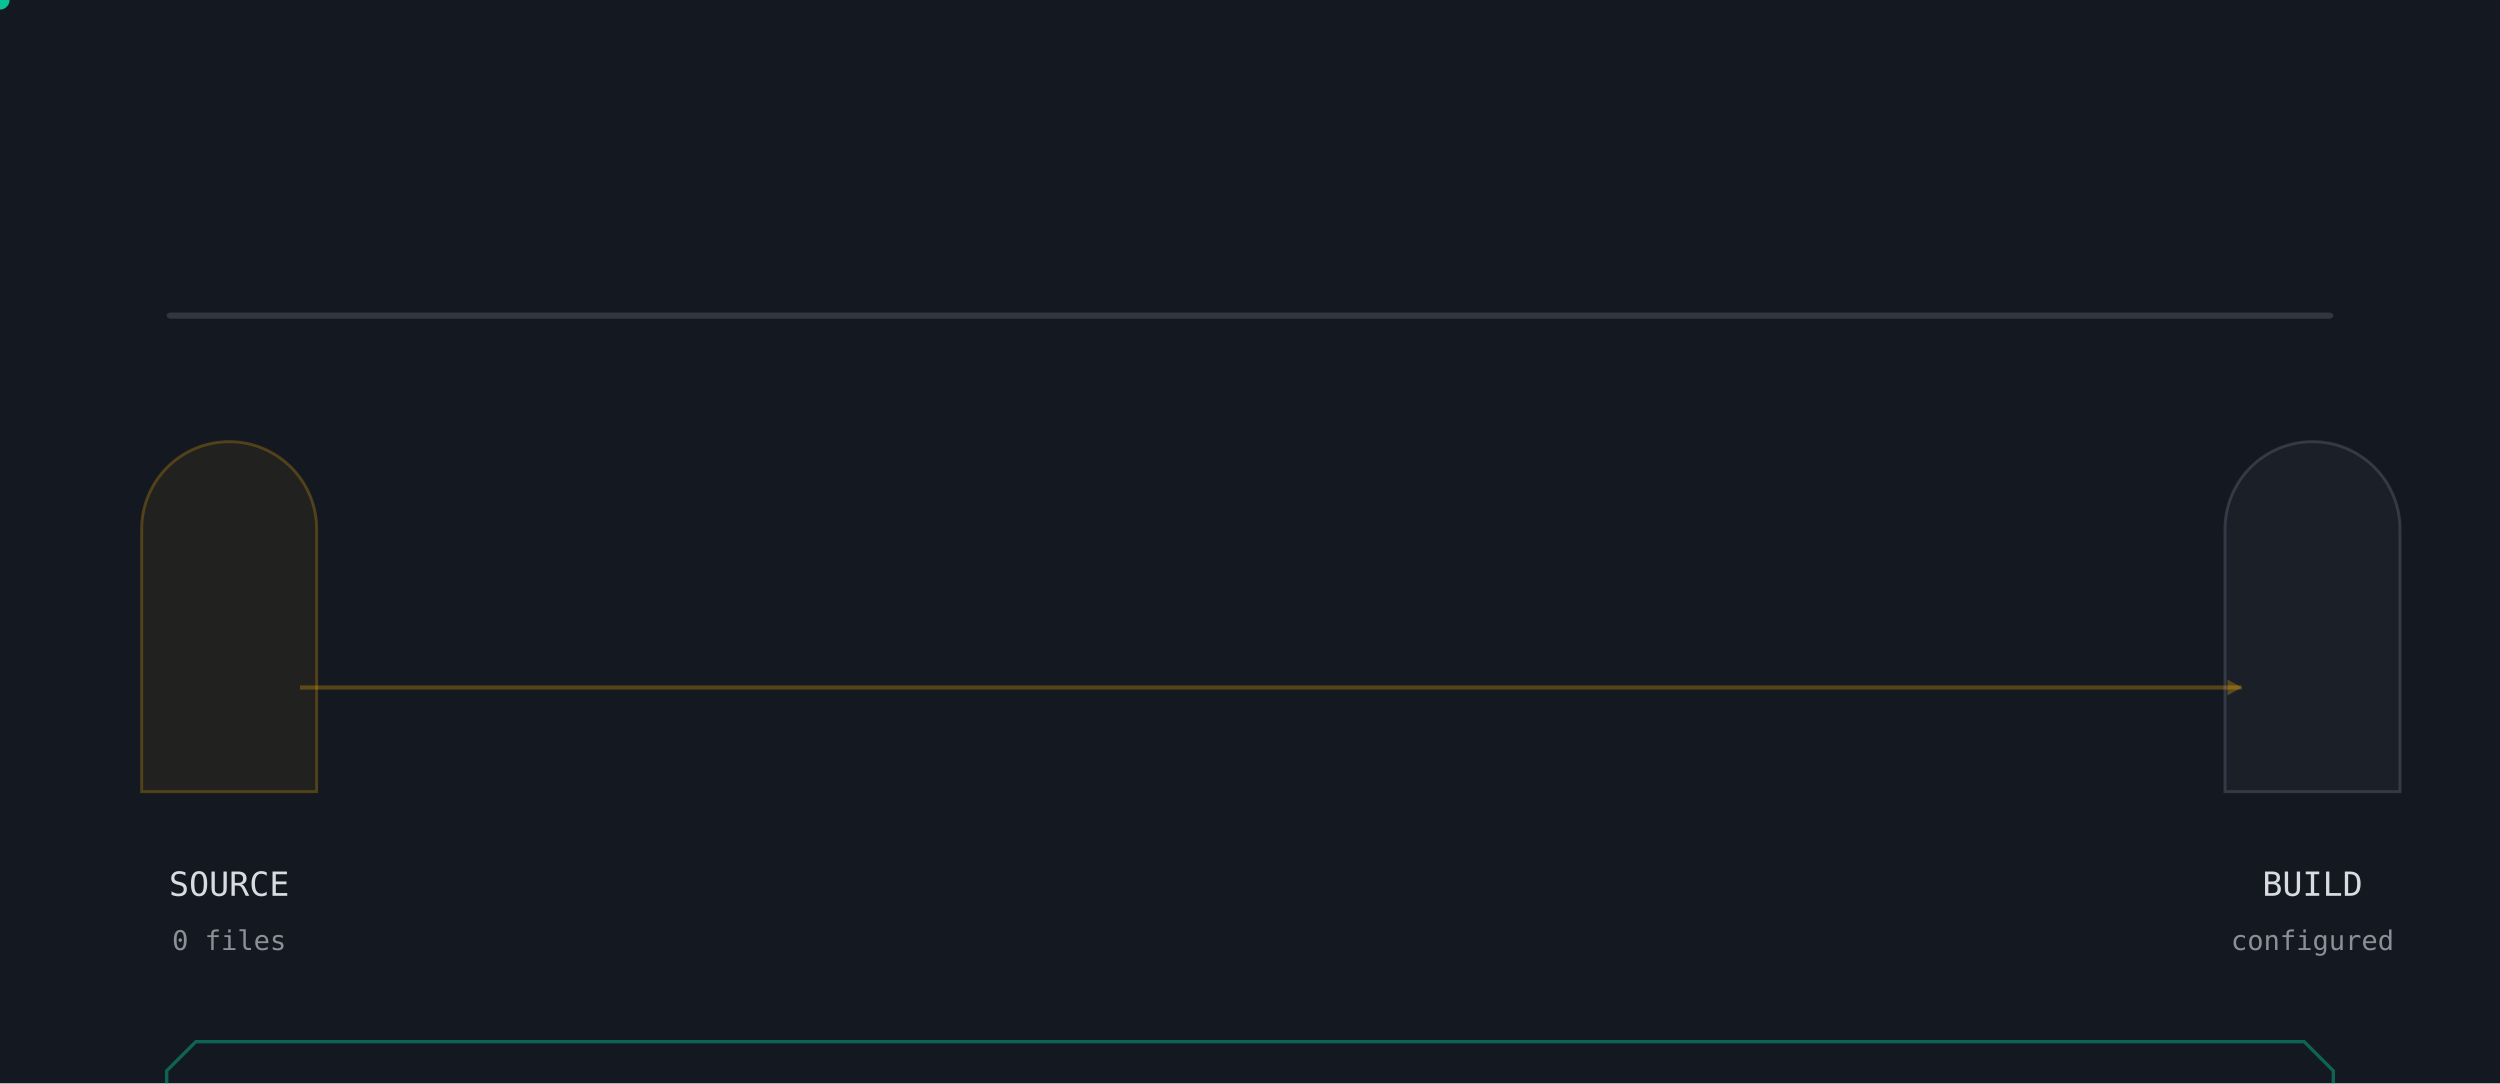
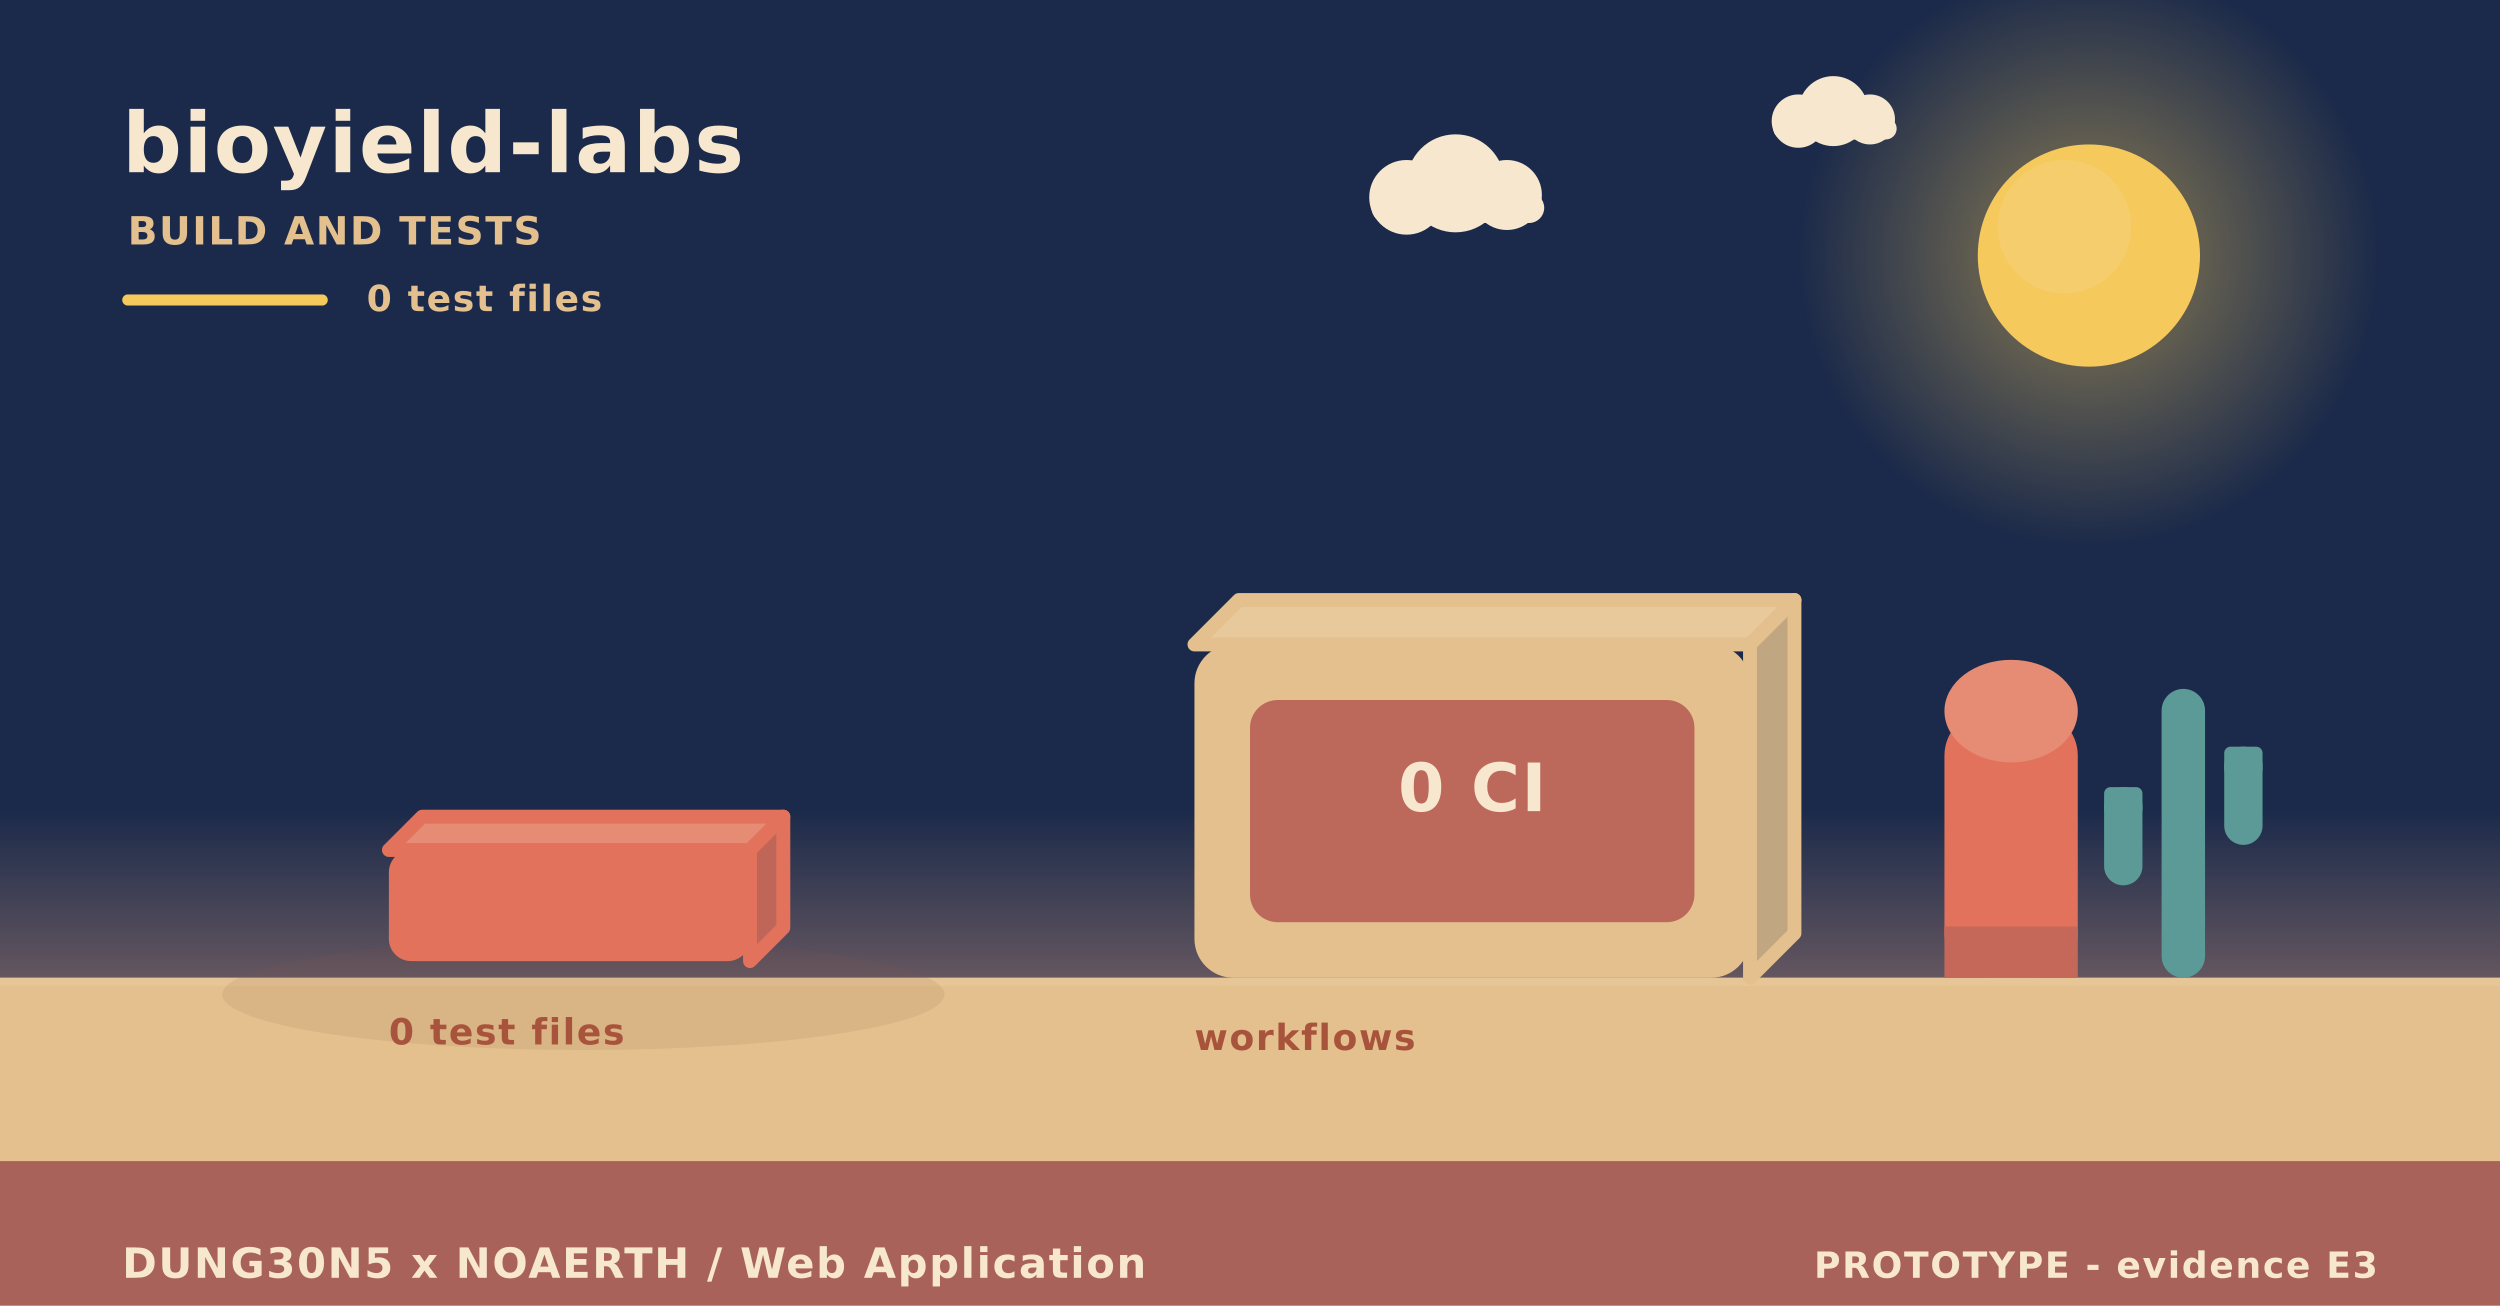
- <svg xmlns="http://www.w3.org/2000/svg" viewBox="0 0 1200 520" width="1200" height="520" role="img" aria-label="bioyield-labs build evidence">
-   <rect width="1200" height="520" fill="#141821" />
-   <defs>
-     <linearGradient id="gb" x1="0" y1="0" x2="1" y2="1">
-       <stop offset="0%" stop-color="#ffb703" />
-       <stop offset="100%" stop-color="#8d99ae" />
-     </linearGradient>
-   </defs>
-   <rect x="80.00" y="150.00" width="1040.00" height="3.00" rx="2.00" fill="rgba(238,241,246,0.140)" opacity="1.00" />
-   <path d="M68.00,380.00 L68.00,254.00 A42.00,42.00 0 0 1 152.00,254.00 L152.00,380.00 Z" fill="rgba(255,183,3,0.100)" opacity="0.55" stroke="rgba(255,183,3,0.450)" stroke-width="1.4" />
-   <polygon points="-192.26,189.00 -136.83,221.00 -136.83,157.00 -192.26,125.00" fill="#037c5d" opacity="0.95" />
-   <polygon points="-247.68,221.00 -192.26,253.00 -192.26,189.00 -247.68,157.00" fill="#6e7788" opacity="0.95" />
-   <polygon points="-192.26,125.00 -136.83,157.00 -192.26,189.00 -247.68,157.00" fill="#ffb703" opacity="0.95" />
-   <text x="110" y="430" font-family="ui-monospace,Menlo,monospace" font-size="16" fill="rgba(238,241,246,0.900)" text-anchor="middle">SOURCE</text>
-   <text x="110" y="456" font-family="ui-monospace,Menlo,monospace" font-size="13" fill="rgba(238,241,246,0.550)" text-anchor="middle">0 files</text>
-   <path d="M1068.00,380.00 L1068.00,254.00 A42.00,42.00 0 0 1 1152.00,254.00 L1152.00,380.00 Z" fill="rgba(141,153,174,0.100)" opacity="0.55" stroke="rgba(141,153,174,0.450)" stroke-width="1.4" />
-   <polygon points="673.77,689.00 729.19,721.00 729.19,657.00 673.77,625.00" fill="#037c5d" opacity="0.95" />
-   <polygon points="618.34,721.00 673.77,753.00 673.77,689.00 618.34,657.00" fill="#6e7788" opacity="0.95" />
-   <polygon points="673.77,625.00 729.19,657.00 673.77,689.00 618.34,657.00" fill="#8d99ae" opacity="0.95" />
-   <text x="1110" y="430" font-family="ui-monospace,Menlo,monospace" font-size="16" fill="rgba(238,241,246,0.900)" text-anchor="middle">BUILD</text>
-   <text x="1110" y="456" font-family="ui-monospace,Menlo,monospace" font-size="13" fill="rgba(238,241,246,0.550)" text-anchor="middle">configured</text>
-   <line x1="144.00" y1="330.00" x2="1076.00" y2="330.00" stroke="rgba(255,183,3,0.500)" stroke-width="2.00" opacity="0.55" />
-   <polygon points="1076.00,330.00 1069.20,326.20 1069.20,333.80" fill="rgba(255,183,3,0.500)" opacity="0.55" />
-   <g opacity="0.9">
-     <circle cx="0.00" cy="0.00" r="4.60" fill="#06d6a0" opacity="1.00" />
-     <animateTransform attributeName="transform" type="translate" values="144.00,330.00 1076.00,330.00" dur="4.233s" begin="0.0s" repeatCount="indefinite" />
-     <animateTransform attributeName="transform" type="translate" values="1076.00,330.00 144.00,330.00" dur="4.233s" begin="2.117s" repeatCount="indefinite" />
+ <svg xmlns="http://www.w3.org/2000/svg" width="900" height="470" viewBox="0 0 900 470" role="img" aria-label="bioyield-labs - how it is verified">
+   <linearGradient id="skyb" x1="0" y1="0" x2="0" y2="1">
+     <stop offset="0" stop-color="#1b2a4a" />
+     <stop offset="0.62" stop-color="#1b2a4a" />
+     <stop offset="1" stop-color="#f3ad8a" />
+   </linearGradient>
+   <rect width="900" height="470" fill="url(#skyb)" />
+   <radialGradient id="sunb">
+     <stop offset="0.35" stop-color="#f5c95c" stop-opacity="0.34" />
+     <stop offset="1" stop-color="#f5c95c" stop-opacity="0" />
+   </radialGradient>
+   <circle cx="752" cy="92" r="104" fill="url(#sunb)" />
+   <circle cx="752" cy="92" r="40" fill="#f5c95c" />
+   <circle cx="743.2" cy="81.6" r="24" fill="#f5d27e" opacity="0.5" />
+   <g>
+     <circle cx="524" cy="66" r="17.64" fill="#f6e7ce" />
+     <circle cx="506.36" cy="71.04" r="13.44" fill="#f6e7ce" />
+     <circle cx="542.48" cy="70.2" r="12.6" fill="#f6e7ce" />
+     <rect x="493.76" y="69.36" width="62.16" height="10.92" rx="5.46" fill="#f6e7ce" />
+     <animateTransform attributeName="transform" type="translate" values="0 0;24 0;0 0" dur="36s" begin="0s" repeatCount="indefinite" />
  </g>
-   <path d="M94.00,500.00 H1106.00 L1120.00,514.00 V546.00 L1106.00,560.00 H94.00 L80.00,546.00 V514.00 Z" fill="none" stroke="rgba(6,214,160,0.500)" stroke-width="1.60" opacity="0.80" />
-   <text x="600" y="536" font-family="ui-monospace,Menlo,monospace" font-size="16" fill="rgba(6,214,160,0.950)" text-anchor="middle">no test suite present in this repository — shown as measured, not implied</text>
+   <g>
+     <circle cx="660" cy="40" r="12.6" fill="#f6e7ce" />
+     <circle cx="647.4" cy="43.6" r="9.6" fill="#f6e7ce" />
+     <circle cx="673.2" cy="43" r="9" fill="#f6e7ce" />
+     <rect x="638.4" y="42.4" width="44.4" height="7.8" rx="3.9" fill="#f6e7ce" />
+     <animateTransform attributeName="transform" type="translate" values="0 0;-18 0;0 0" dur="46s" begin="3s" repeatCount="indefinite" />
+   </g>
+   <rect x="0" y="352" width="900" height="118" fill="#e3c08d" />
+   <rect x="0" y="352" width="900" height="3" fill="#e6c596" />
+   <text x="44" y="62" font-family="Verdana,DejaVu Sans,sans-serif" font-size="30" font-weight="700" letter-spacing="0.6" fill="#f6e7ce" text-anchor="start">bioyield-labs</text>
+   <text x="46" y="88" font-family="Verdana,DejaVu Sans,sans-serif" font-size="14" font-weight="700" letter-spacing="0.6" fill="#e3c08d" text-anchor="start">BUILD AND TESTS</text>
+   <rect x="44" y="106" width="74" height="4" rx="2" fill="#f5c95c" />
+   <text x="132" y="112" font-family="Verdana,DejaVu Sans,sans-serif" font-size="13" font-weight="700" letter-spacing="0.6" fill="#e3c08d" text-anchor="start">0 test files</text>
+   <ellipse cx="210" cy="358" rx="130" ry="20" fill="rgba(138,90,68,0.11)" />
+   <g>
+     <path d="M140,306 L270,306 L282,294 L152,294 Z" fill="#e68c74" stroke="#e2725b" stroke-width="5" stroke-linejoin="round" />
+     <path d="M270,306 L282,294 L282,334 L270,346 Z" fill="#c06658" stroke="#e2725b" stroke-width="5" stroke-linejoin="round" />
+     <rect x="140" y="306" width="130" height="40" rx="8" fill="#e2725b" />
+     <animateTransform attributeName="transform" type="translate" values="0 10;0 0" dur="0.8s" begin="0.5s" fill="freeze" />
+   </g>
+   <text x="140" y="376" font-family="Verdana,DejaVu Sans,sans-serif" font-size="13" font-weight="700" letter-spacing="0.6" fill="#a8543c" text-anchor="start">0 test files</text>
+   <path d="M430,232 L630,232 L646,216 L446,216 Z" fill="#e7c99b" stroke="#e3c08d" stroke-width="5" stroke-linejoin="round" />
+   <path d="M630,232 L646,216 L646,336 L630,352 Z" fill="#c1a682" stroke="#e3c08d" stroke-width="5" stroke-linejoin="round" />
+   <rect x="430" y="232" width="200" height="120" rx="14" fill="#e3c08d" />
+   <rect x="450" y="252" width="160" height="80" rx="10" fill="#ba6458" opacity="0.94" />
+   <text x="530" y="292" font-family="Verdana,DejaVu Sans,sans-serif" font-size="24" font-weight="700" letter-spacing="0.6" fill="#f6e7ce" text-anchor="middle">0 CI</text>
+   <text x="430" y="378" font-family="Verdana,DejaVu Sans,sans-serif" font-size="13" font-weight="700" letter-spacing="0.6" fill="#a8543c" text-anchor="start">workflows</text>
+   <rect x="700" y="256" width="48" height="96" rx="16" fill="#e2725b" />
+   <ellipse cx="724" cy="256" rx="24" ry="18.46" fill="#e68c74" />
+   <rect x="700" y="333.54" width="48" height="18.46" fill="#c66859" />
+   <rect x="778.18" y="248" width="15.64" height="104" rx="7.82" fill="#5b9a97" />
+   <rect x="757.48" y="283.36" width="13.8" height="35.36" rx="6.9" fill="#5b9a97" />
+   <rect x="757.48" y="283.36" width="13.8" height="10.4" rx="2.3" fill="#5b9a97" />
+   <rect x="800.72" y="268.8" width="13.8" height="35.36" rx="6.9" fill="#5b9a97" />
+   <rect x="800.72" y="268.8" width="13.8" height="10.4" rx="2.3" fill="#5b9a97" />
+   <rect x="0" y="418" width="900" height="52" rx="0" fill="#a65c56" opacity="0.94" />
+   <text x="44" y="460" font-family="Verdana,DejaVu Sans,sans-serif" font-size="15" font-weight="700" letter-spacing="0.6" fill="#f6e7ce" text-anchor="start">DUNG30N5 x NOAERTH  /  Web Application</text>
+   <text x="856" y="460" font-family="Verdana,DejaVu Sans,sans-serif" font-size="13" font-weight="700" letter-spacing="0.6" fill="#f6e7ce" text-anchor="end">PROTOTYPE  -  evidence E3</text>
</svg>
